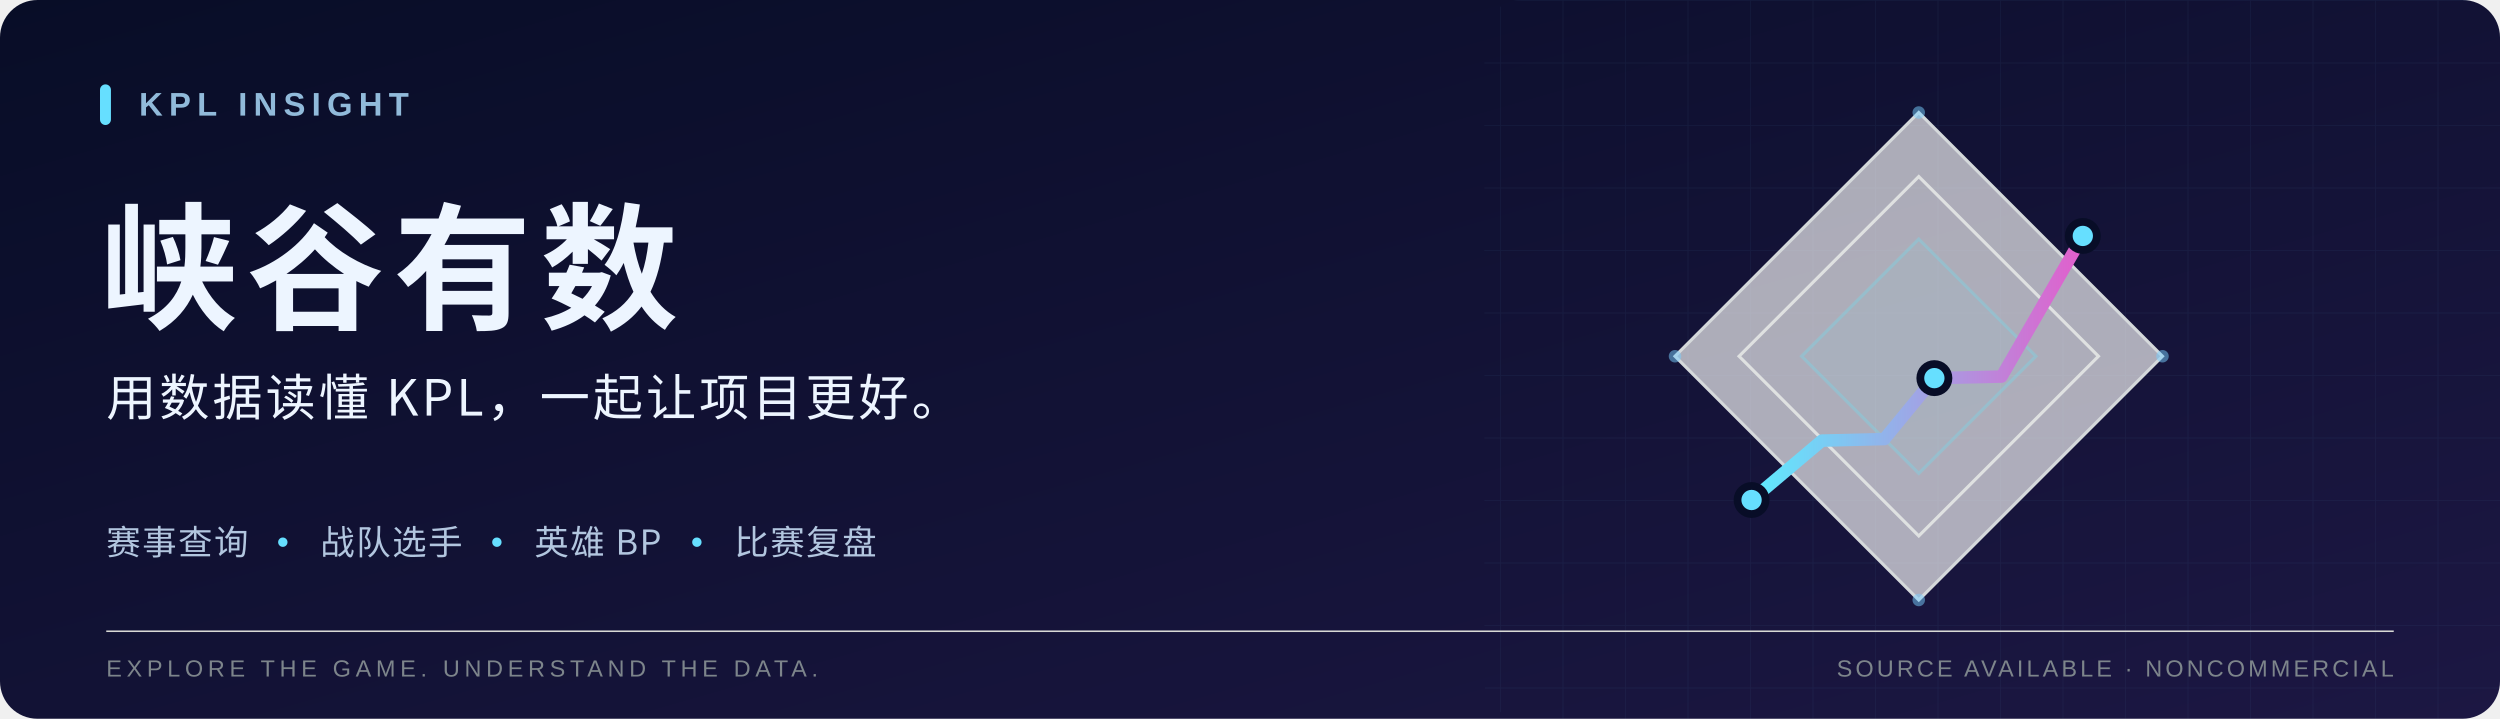
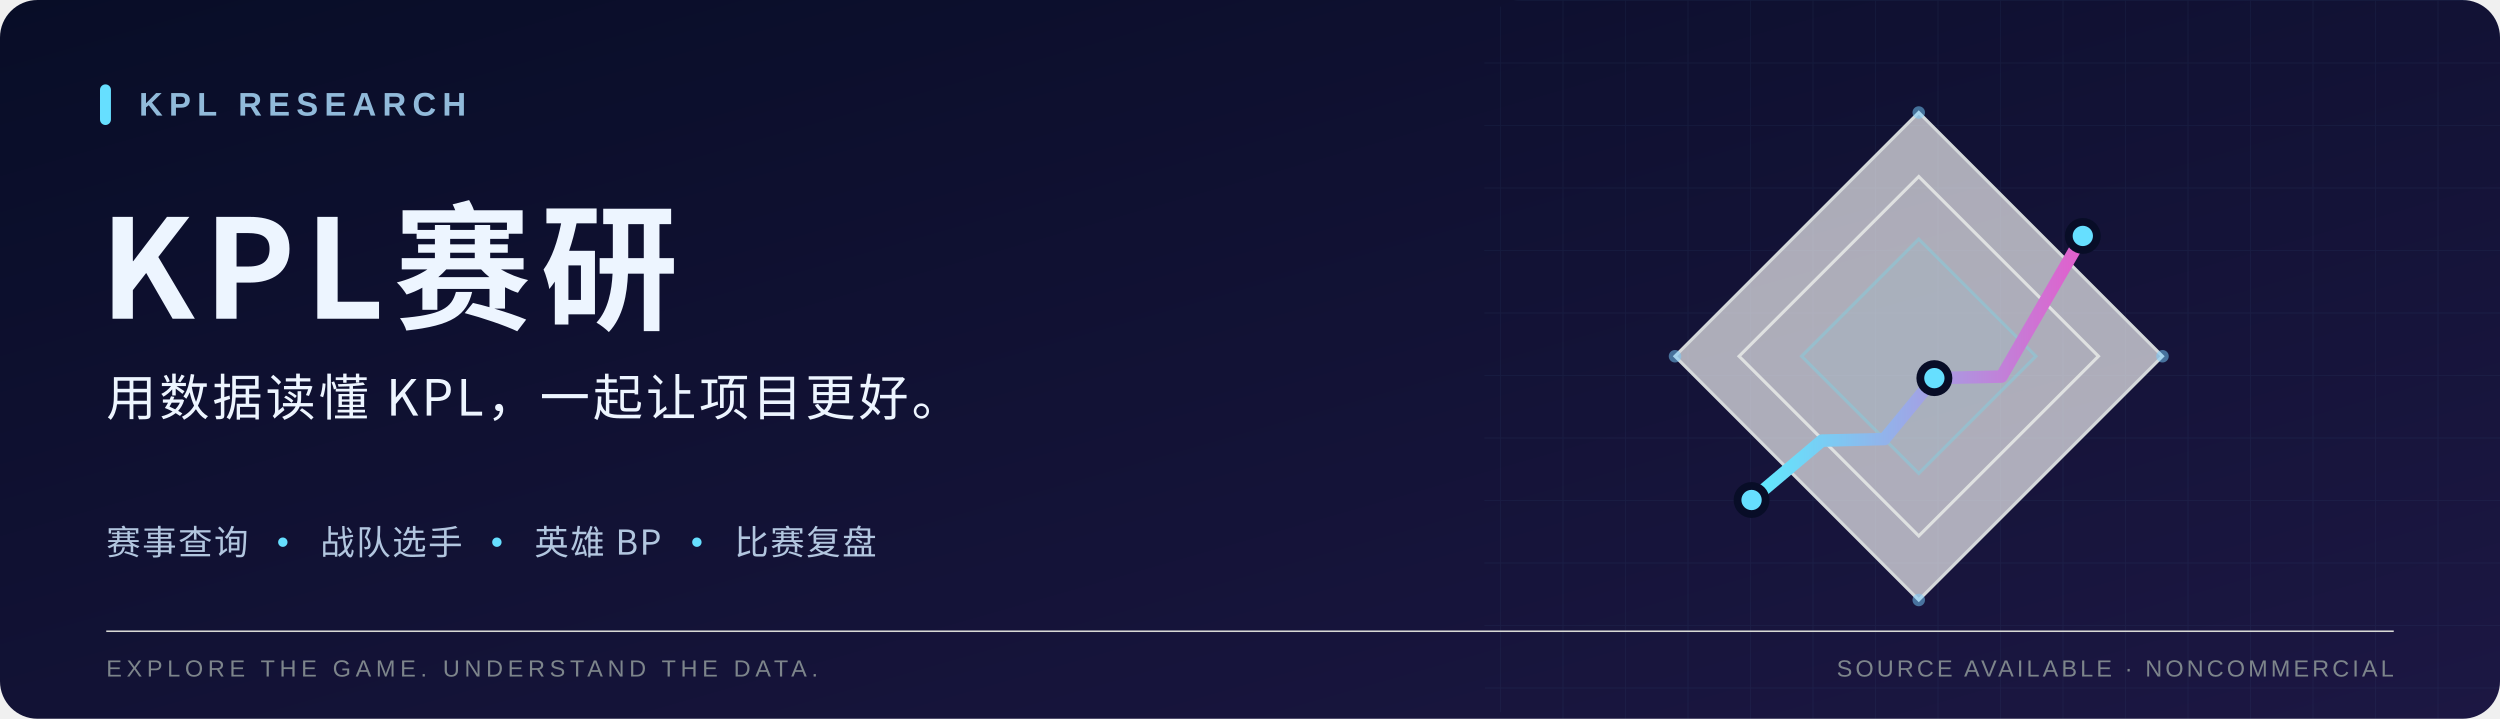
<svg xmlns="http://www.w3.org/2000/svg" width="1600" height="460" viewBox="0 0 1600 460" role="img" aria-labelledby="title desc">
  <defs>
    <linearGradient id="background" x2="1" y2="1">
      <stop stop-color="#080d27" />
      <stop offset="1" stop-color="#1c1743" />
    </linearGradient>
    <linearGradient id="stroke" x2="1" y2="0">
      <stop stop-color="#5cecff" />
      <stop offset="1" stop-color="#e25ecc" />
    </linearGradient>
    <pattern id="grid" width="40" height="40" patternUnits="userSpaceOnUse">
      <path d="M40 0H0V40" fill="none" stroke="#78cfff" stroke-opacity=".055" />
    </pattern>
  </defs>
  <rect width="1600" height="460" rx="24" fill="url(#background)" />
  <rect x="950" width="650" height="460" rx="24" fill="url(#grid)" />
  <rect x="64" y="54" width="7" height="26" rx="3.5" fill="#66dfff" />
-   <text x="89" y="74" font-family="Segoe UI,Arial,sans-serif" font-size="21" font-weight="650" letter-spacing="4" fill="#91bada">KPL INSIGHT</text>
+   <text x="89" y="74" font-family="Segoe UI,Arial,sans-serif" font-size="21" font-weight="650" letter-spacing="4" fill="#91bada">KPL RESEARCH</text>
  <g font-family="Microsoft YaHei,PingFang SC,Noto Sans CJK SC,sans-serif" fill="#edf5ff">
-     <text x="64" y="204" font-size="88" font-weight="800" letter-spacing="6">峡谷有数</text>
+     <text x="64" y="204" font-size="88" font-weight="800" letter-spacing="6">KPL赛研</text>
    <text x="68" y="266" font-size="32" font-weight="500" letter-spacing="2">用数据读懂 KPL，一起让项目更好。</text>
    <text x="68" y="355" font-size="22" fill="#b2c6df" letter-spacing="1">赛事查询</text>
    <circle cx="181" cy="347" r="3" fill="#66dfff" />
    <text x="205" y="355" font-size="22" fill="#b2c6df" letter-spacing="1">战队选手</text>
    <circle cx="318" cy="347" r="3" fill="#66dfff" />
    <text x="342" y="355" font-size="22" fill="#b2c6df" letter-spacing="1">英雄 BP</text>
    <circle cx="446" cy="347" r="3" fill="#66dfff" />
    <text x="470" y="355" font-size="22" fill="#b2c6df" letter-spacing="1">比赛复盘</text>
  </g>
  <g transform="translate(1228 228)">
    <path d="M0-156 156 0 0 156-156 0Z" fill="#fff" fill-opacity=".65" stroke="#d5d9db" stroke-width="2" />
    <path d="M0-115 115 0 0 115-115 0Z" fill="none" stroke="#dfe1e1" stroke-width="2" />
    <path d="M0-75 75 0 0 75-75 0Z" fill="#5cecff" fill-opacity=".05" stroke="#5cecff" stroke-opacity=".25" stroke-width="2" />
    <path d="M-107 92-62 54-22 53 10 14 53 13 105-77" fill="none" stroke="url(#stroke)" stroke-width="8" stroke-linecap="round" stroke-linejoin="round" />
    <g fill="#66dfff" stroke="#080d27" stroke-width="5">
      <circle cx="-107" cy="92" r="9" />
      <circle cx="10" cy="14" r="9" />
      <circle cx="105" cy="-77" r="9" />
    </g>
    <g fill="#78cfff" opacity=".5">
      <circle cx="0" cy="-156" r="4" />
      <circle cx="156" cy="0" r="4" />
      <circle cx="0" cy="156" r="4" />
      <circle cx="-156" cy="0" r="4" />
    </g>
  </g>
  <path d="M68 404H1532" stroke="#d8d9d5" />
  <text x="68" y="433" font-family="Segoe UI,Arial,sans-serif" font-size="15" letter-spacing="3" fill="#7d858b">EXPLORE THE GAME. UNDERSTAND THE DATA.</text>
  <text x="1532" y="433" text-anchor="end" font-family="Segoe UI,Arial,sans-serif" font-size="15" letter-spacing="2" fill="#7d858b">SOURCE AVAILABLE · NONCOMMERCIAL</text>
</svg>
